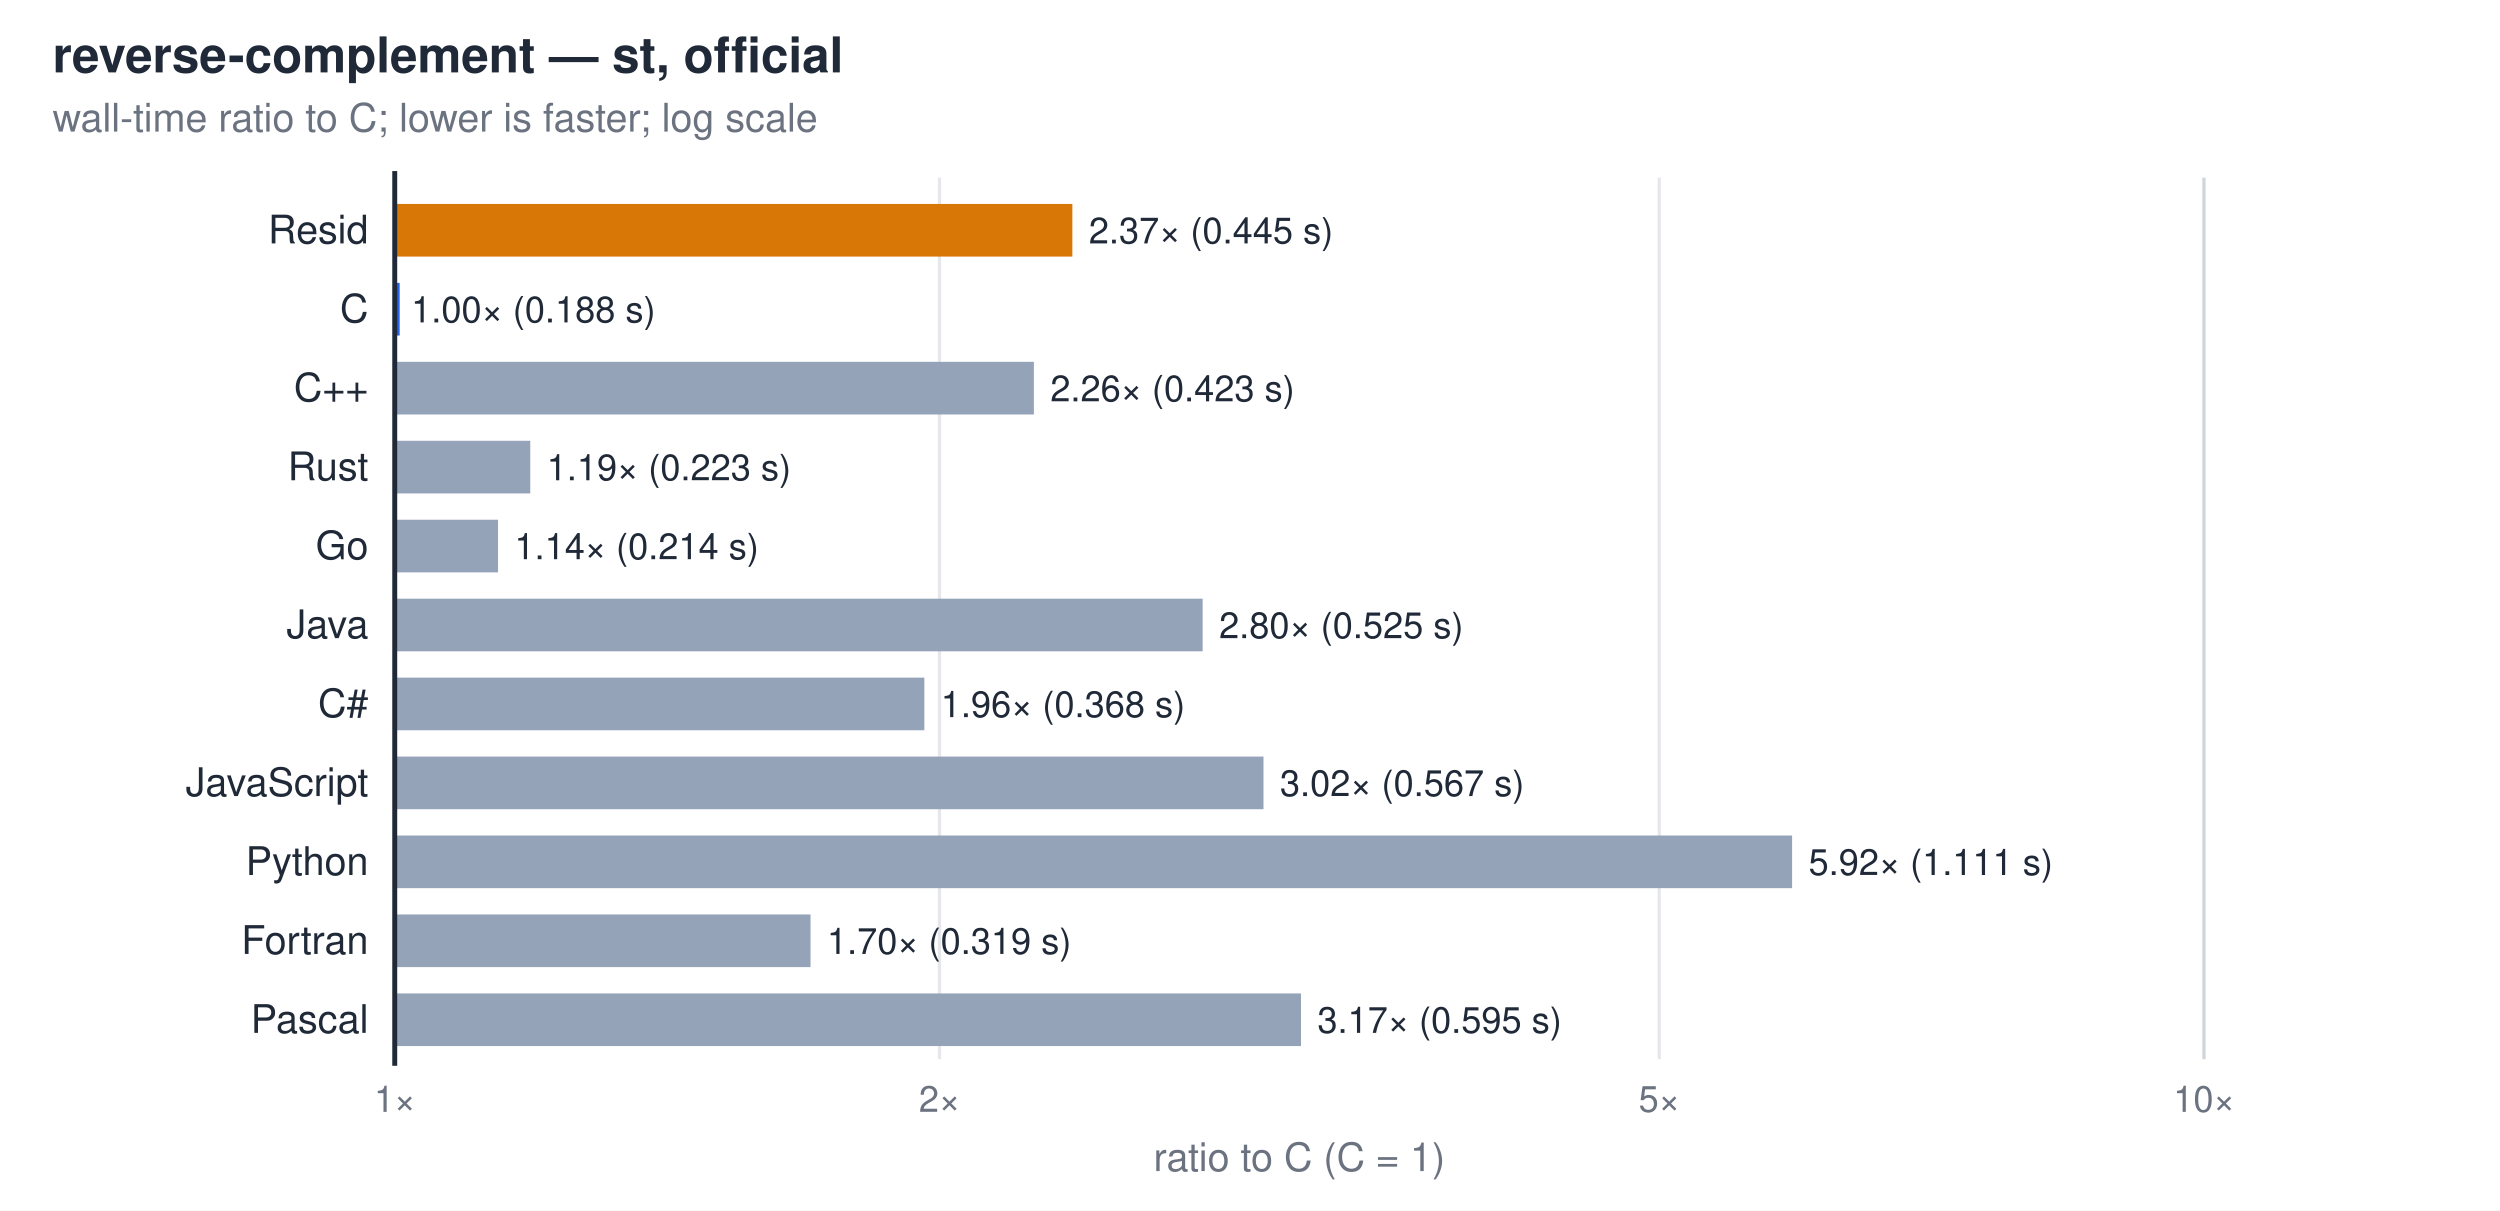
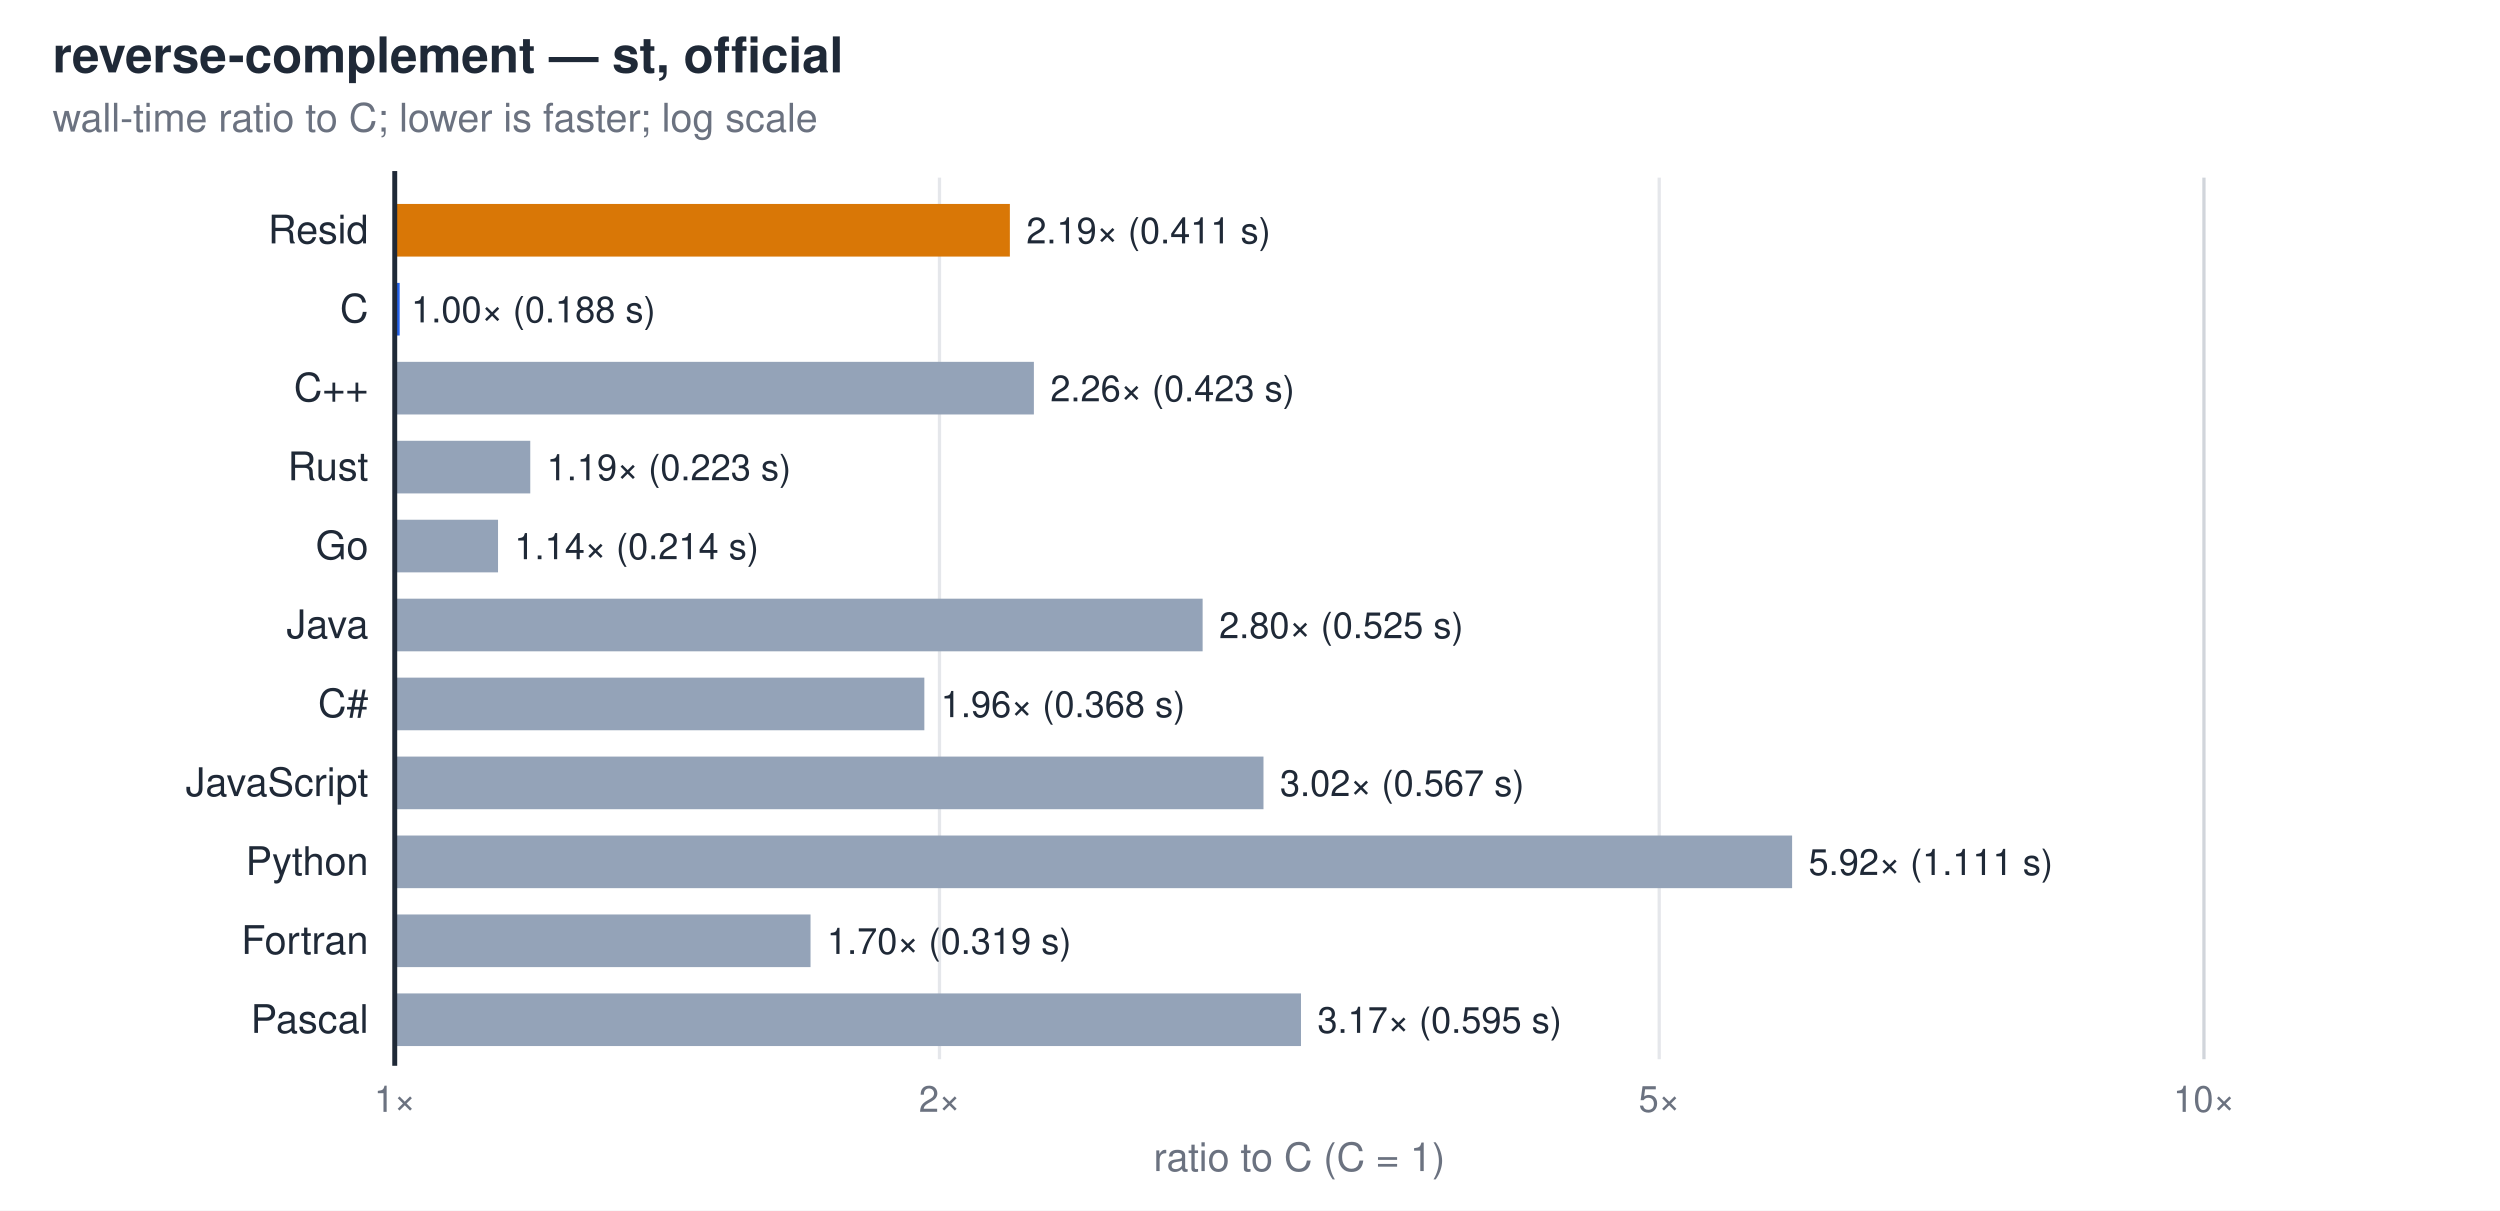
<svg xmlns="http://www.w3.org/2000/svg" width="760" height="368" viewBox="0 0 760 368" font-family="Helvetica, Arial, sans-serif" font-size="12">
  <rect x="0" y="0" width="760" height="368" fill="#ffffff" />
  <text x="16" y="22" font-size="15" font-weight="bold" fill="#1f2937">reverse-complement — st, official</text>
  <text x="16" y="40" fill="#6b7280">wall-time ratio to C; lower is faster; log scale</text>
  <line x1="120.0" y1="54" x2="120.0" y2="322" stroke="#d1d5db" stroke-width="1" />
  <text x="120.0" y="338" text-anchor="middle" fill="#6b7280" font-size="11">1×</text>
  <line x1="285.6" y1="54" x2="285.6" y2="322" stroke="#e5e7eb" stroke-width="1" />
  <text x="285.6" y="338" text-anchor="middle" fill="#6b7280" font-size="11">2×</text>
  <line x1="504.4" y1="54" x2="504.4" y2="322" stroke="#e5e7eb" stroke-width="1" />
  <text x="504.4" y="338" text-anchor="middle" fill="#6b7280" font-size="11">5×</text>
  <line x1="670.0" y1="54" x2="670.0" y2="322" stroke="#d1d5db" stroke-width="1" />
  <text x="670.0" y="338" text-anchor="middle" fill="#6b7280" font-size="11">10×</text>
  <text x="112" y="74.0" text-anchor="end" fill="#1f2937">Resid</text>
-   <rect x="120.0" y="62" width="206.0" height="16" fill="#d97706" />
-   <text x="331.0" y="74.0" fill="#1f2937" font-size="11">2.37×  (0.445 s)</text>
+   <rect x="120.0" y="62" width="187.0" height="16" fill="#d97706" />
+   <text x="312.0" y="74.0" fill="#1f2937" font-size="11">2.19×  (0.411 s)</text>
  <text x="112" y="98.0" text-anchor="end" fill="#1f2937">C</text>
  <rect x="120.0" y="86" width="1.5" height="16" fill="#2563eb" />
  <text x="125.0" y="98.0" fill="#1f2937" font-size="11">1.00×  (0.188 s)</text>
  <text x="112" y="122.0" text-anchor="end" fill="#1f2937">C++</text>
  <rect x="120.0" y="110" width="194.3" height="16" fill="#94a3b8" />
  <text x="319.3" y="122.0" fill="#1f2937" font-size="11">2.26×  (0.423 s)</text>
  <text x="112" y="146.0" text-anchor="end" fill="#1f2937">Rust</text>
  <rect x="120.0" y="134" width="41.2" height="16" fill="#94a3b8" />
  <text x="166.2" y="146.0" fill="#1f2937" font-size="11">1.19×  (0.223 s)</text>
  <text x="112" y="170.0" text-anchor="end" fill="#1f2937">Go</text>
  <rect x="120.0" y="158" width="31.4" height="16" fill="#94a3b8" />
  <text x="156.4" y="170.0" fill="#1f2937" font-size="11">1.14×  (0.214 s)</text>
  <text x="112" y="194.0" text-anchor="end" fill="#1f2937">Java</text>
  <rect x="120.0" y="182" width="245.6" height="16" fill="#94a3b8" />
  <text x="370.6" y="194.0" fill="#1f2937" font-size="11">2.80×  (0.525 s)</text>
  <text x="112" y="218.0" text-anchor="end" fill="#1f2937">C#</text>
  <rect x="120.0" y="206" width="161.0" height="16" fill="#94a3b8" />
  <text x="286.0" y="218.0" fill="#1f2937" font-size="11">1.96×  (0.368 s)</text>
  <text x="112" y="242.0" text-anchor="end" fill="#1f2937">JavaScript</text>
  <rect x="120.0" y="230" width="264.1" height="16" fill="#94a3b8" />
  <text x="389.1" y="242.0" fill="#1f2937" font-size="11">3.02×  (0.567 s)</text>
  <text x="112" y="266.0" text-anchor="end" fill="#1f2937">Python</text>
  <rect x="120.0" y="254" width="424.8" height="16" fill="#94a3b8" />
  <text x="549.8" y="266.0" fill="#1f2937" font-size="11">5.92×  (1.111 s)</text>
  <text x="112" y="290.0" text-anchor="end" fill="#1f2937">Fortran</text>
  <rect x="120.0" y="278" width="126.4" height="16" fill="#94a3b8" />
  <text x="251.4" y="290.0" fill="#1f2937" font-size="11">1.70×  (0.319 s)</text>
  <text x="112" y="314.0" text-anchor="end" fill="#1f2937">Pascal</text>
  <rect x="120.0" y="302" width="275.5" height="16" fill="#94a3b8" />
  <text x="400.5" y="314.0" fill="#1f2937" font-size="11">3.17×  (0.595 s)</text>
  <line x1="120.0" y1="52" x2="120.0" y2="324" stroke="#1f2937" stroke-width="1.5" />
  <text x="395.0" y="356" text-anchor="middle" fill="#6b7280">ratio to C (C = 1)</text>
</svg>
